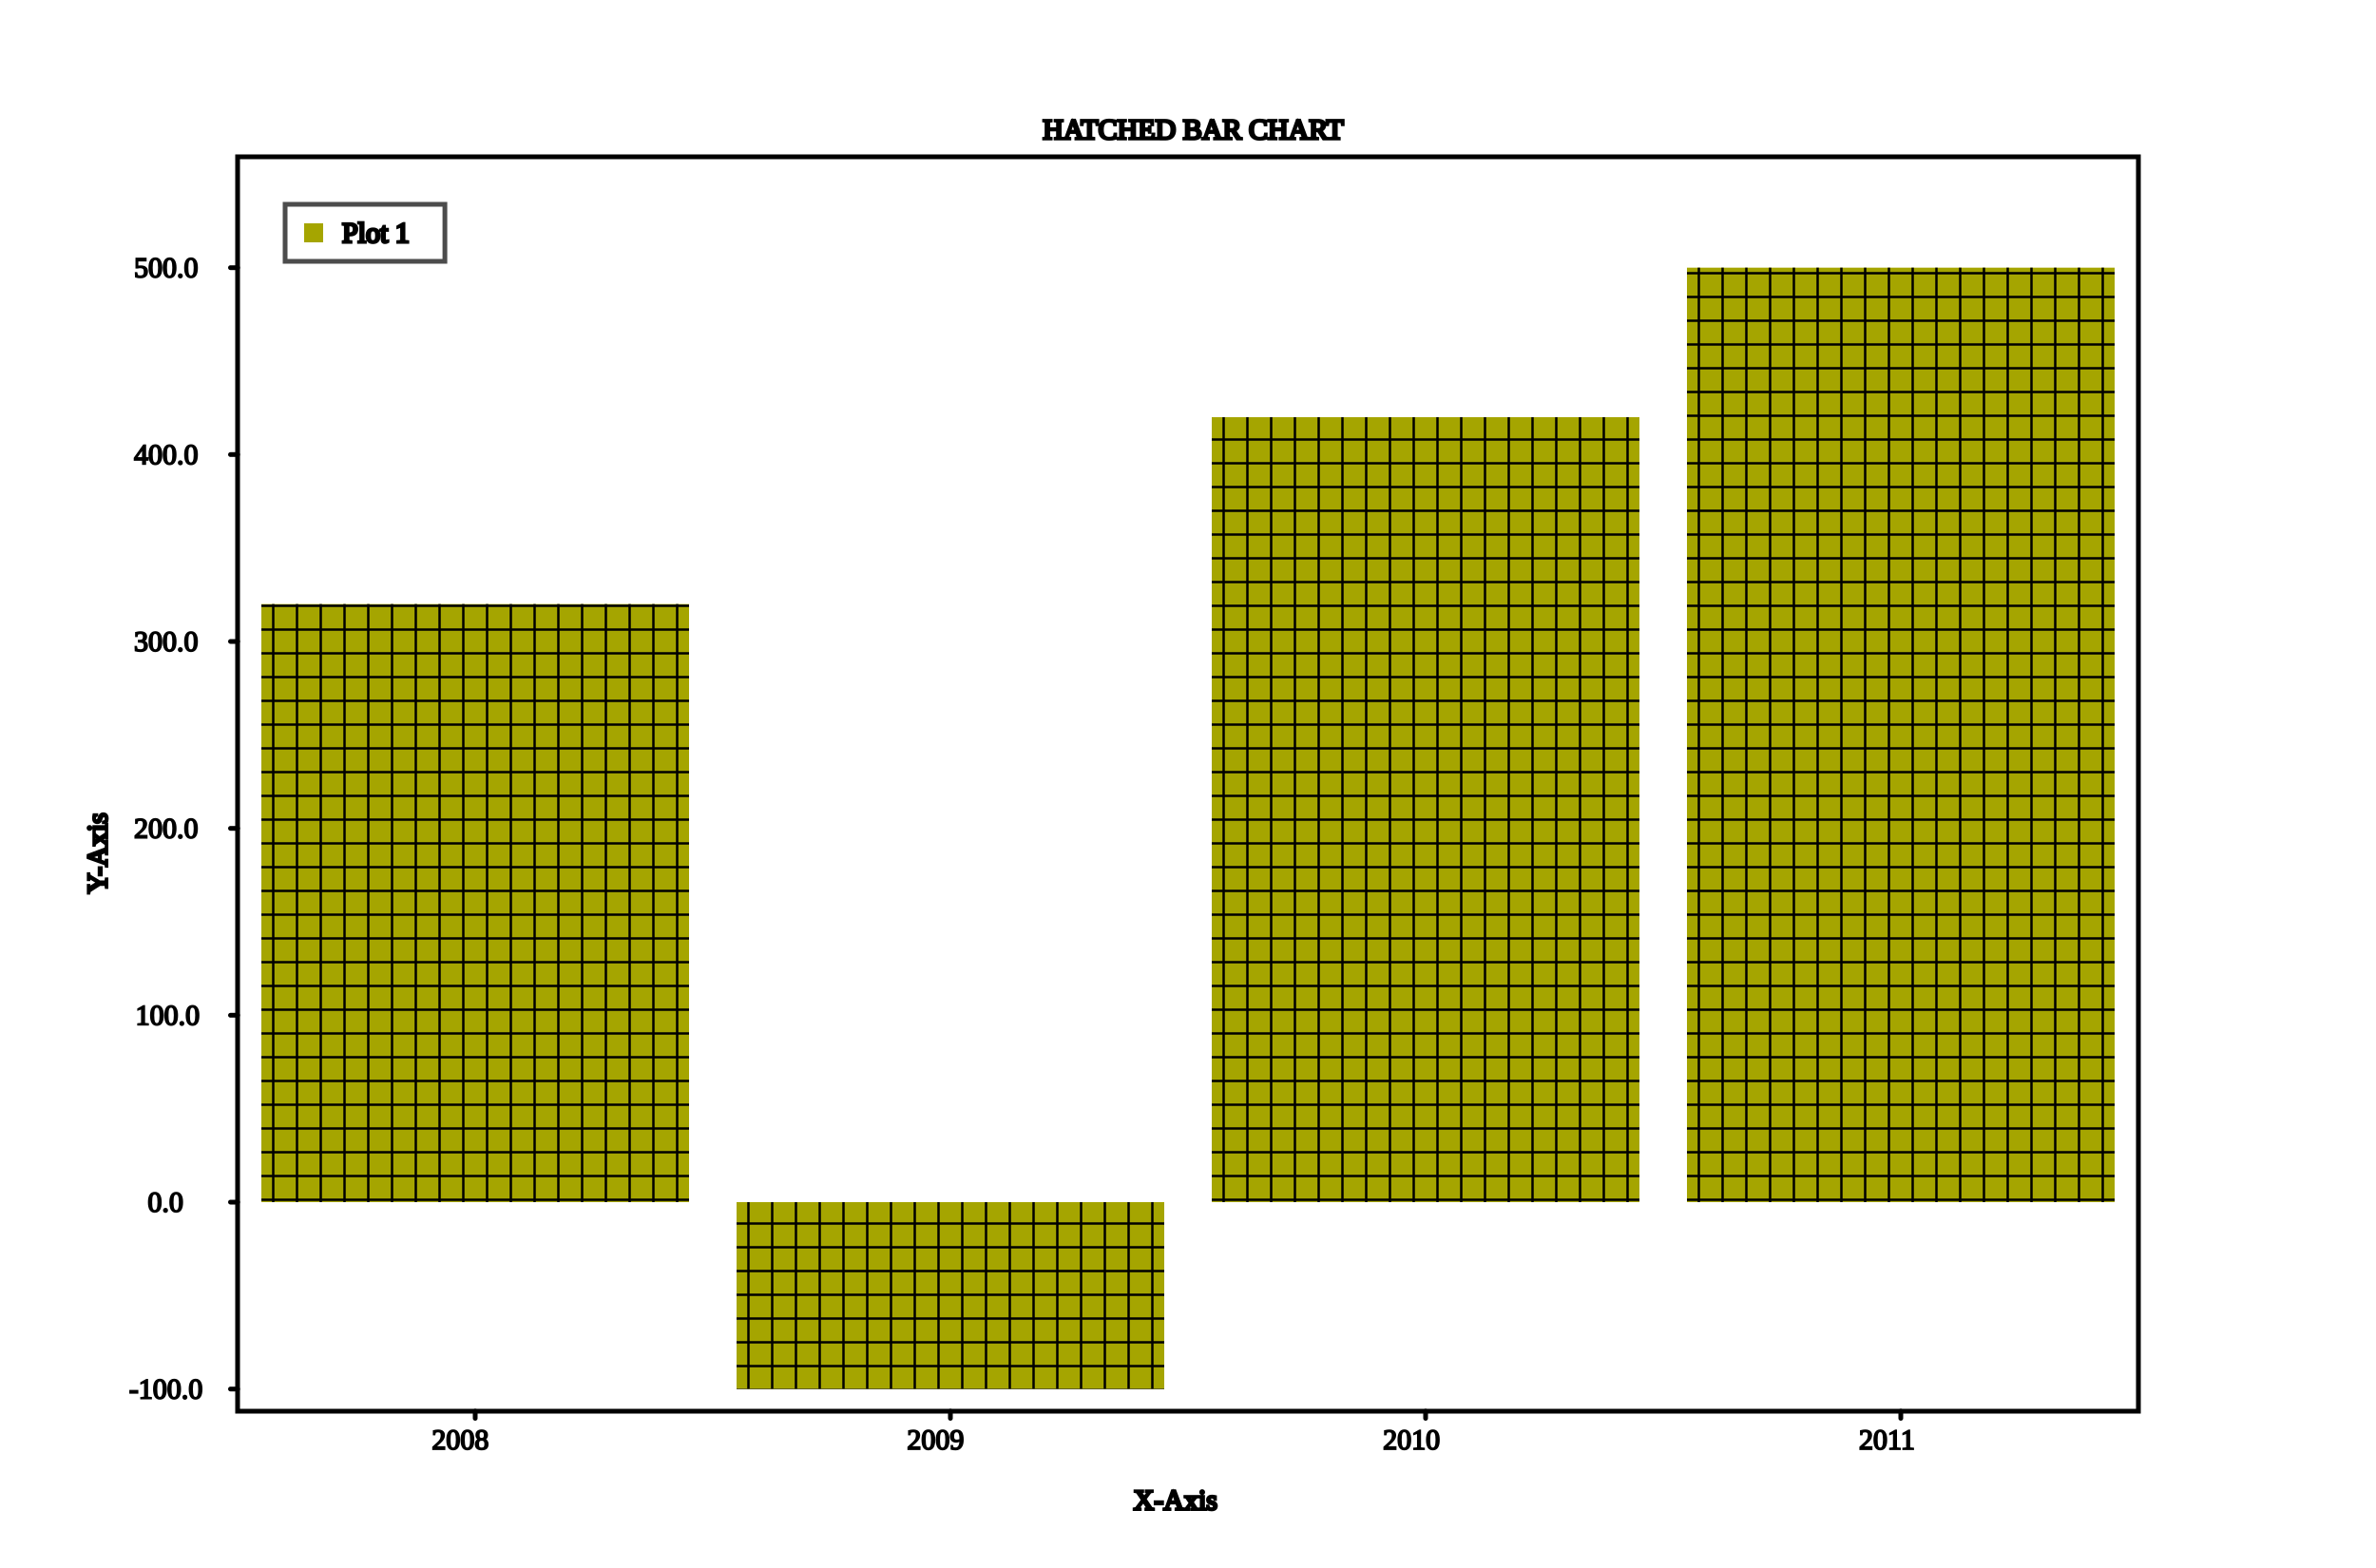
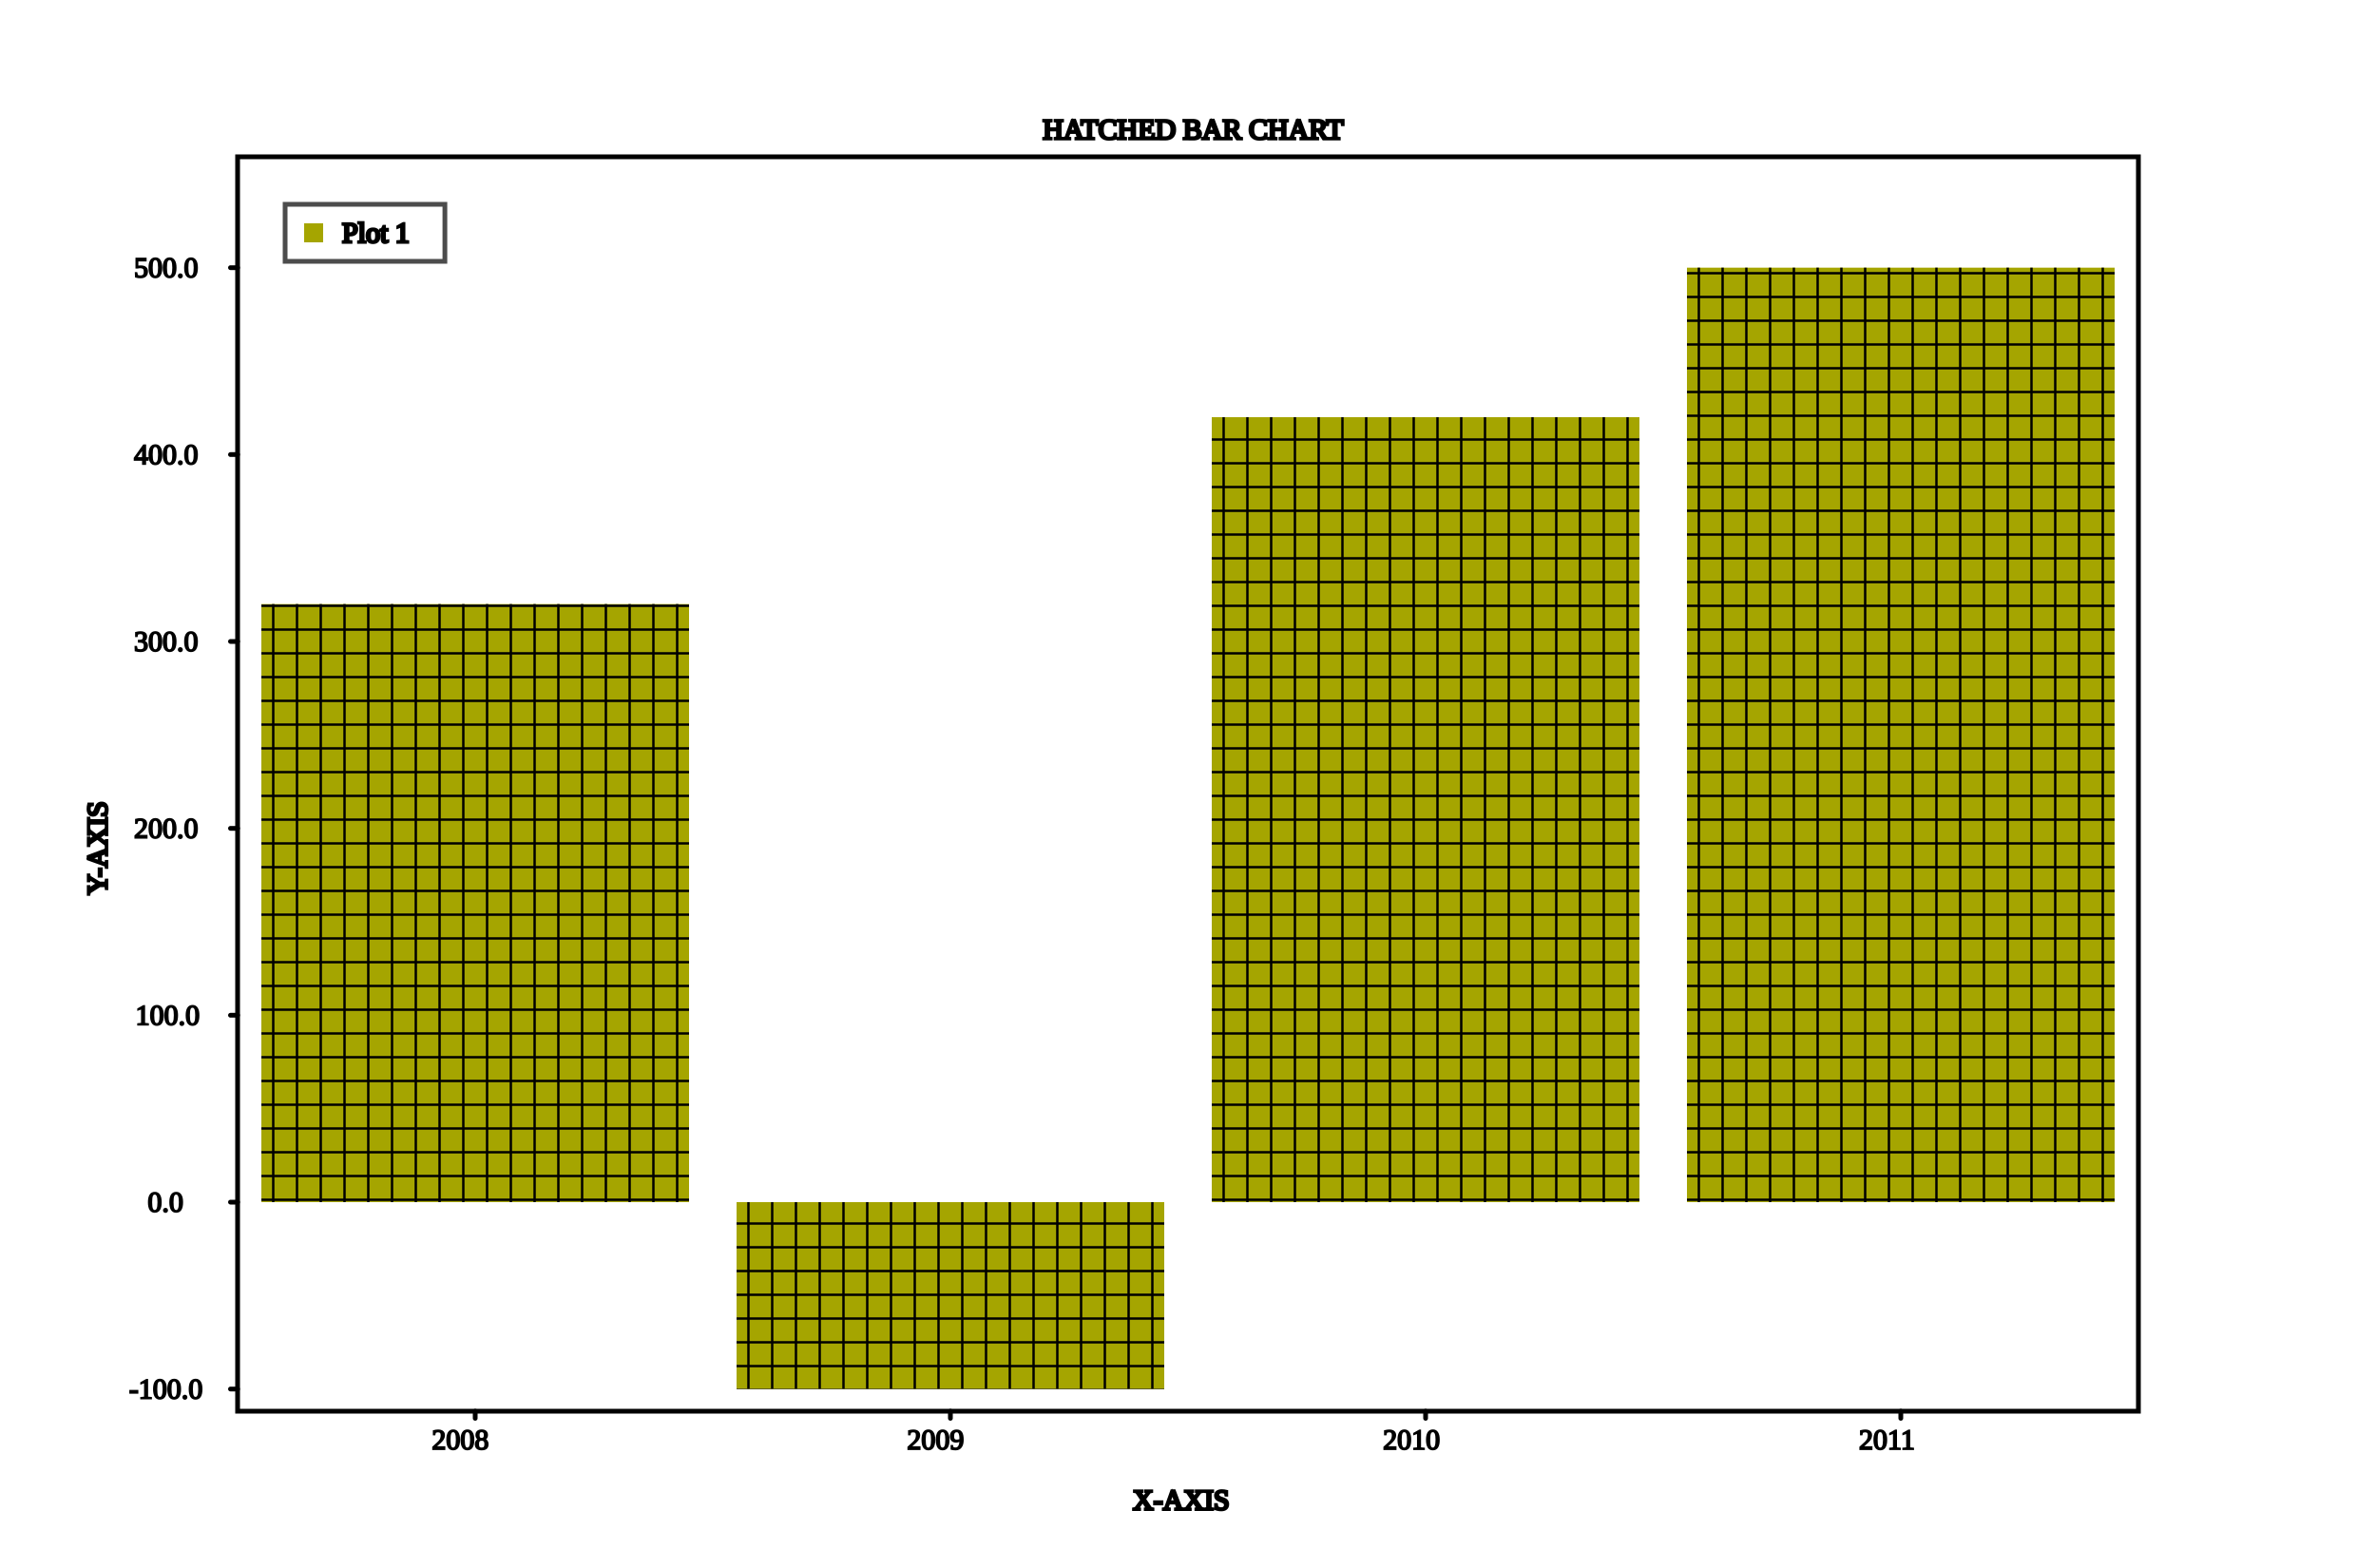
<svg xmlns="http://www.w3.org/2000/svg" height="660.0" width="1000.0" version="4.0">
  <rect width="100%" height="100%" fill="white" />
  <rect x="100.0" y="66.0" width="800.0" height="528.0" style="fill:rgb(255,255,255);stroke-width:2.0;stroke:rgb(0,0,0);opacity:1" />
  <line x1="200.0" y1="597.0" x2="200.0" y2="594.0" style="stroke:rgb(0.0,0.0,0.0);stroke-width:2.0;opacity:1.0;stroke-linecap:round" />
  <text x="181.74" y="610.0" stroke="#000000" stroke-width="0.7" transform="rotate(-0.0,181.74,610.0)">2008</text>
  <line x1="400.0" y1="597.0" x2="400.0" y2="594.0" style="stroke:rgb(0.0,0.0,0.0);stroke-width:2.0;opacity:1.0;stroke-linecap:round" />
  <text x="381.74" y="610.0" stroke="#000000" stroke-width="0.7" transform="rotate(-0.0,381.74,610.0)">2009</text>
  <line x1="600.0" y1="597.0" x2="600.0" y2="594.0" style="stroke:rgb(0.0,0.0,0.0);stroke-width:2.0;opacity:1.0;stroke-linecap:round" />
  <text x="582.06" y="610.0" stroke="#000000" stroke-width="0.7" transform="rotate(-0.0,582.06,610.0)">2010</text>
  <line x1="800.0" y1="597.0" x2="800.0" y2="594.0" style="stroke:rgb(0.0,0.0,0.0);stroke-width:2.0;opacity:1.0;stroke-linecap:round" />
  <text x="782.38" y="610.0" stroke="#000000" stroke-width="0.7" transform="rotate(-0.0,782.38,610.0)">2011</text>
  <line x1="97.0" y1="506.0" x2="100.0" y2="506.0" style="stroke:rgb(0.0,0.0,0.0);stroke-width:2.0;opacity:1.0;stroke-linecap:round" />
  <text x="62.16" y="510.0" stroke="#000000" stroke-width="0.7" transform="rotate(-0.0,62.16,510.0)">0.0</text>
  <line x1="97.0" y1="427.333" x2="100.0" y2="427.333" style="stroke:rgb(0.0,0.0,0.0);stroke-width:2.0;opacity:1.0;stroke-linecap:round" />
  <text x="57.04" y="431.333" stroke="#000000" stroke-width="0.7" transform="rotate(-0.0,57.04,431.3333)">100.0</text>
  <line x1="97.0" y1="348.667" x2="100.0" y2="348.667" style="stroke:rgb(0.0,0.0,0.0);stroke-width:2.0;opacity:1.0;stroke-linecap:round" />
  <text x="56.4" y="352.667" stroke="#000000" stroke-width="0.7" transform="rotate(-0.0,56.4,352.6667)">200.0</text>
  <line x1="97.0" y1="270" x2="100.0" y2="270" style="stroke:rgb(0.0,0.0,0.0);stroke-width:2.0;opacity:1.0;stroke-linecap:round" />
  <text x="56.4" y="274" stroke="#000000" stroke-width="0.7" transform="rotate(-0.0,56.4,274)">300.0</text>
  <line x1="97.0" y1="191.333" x2="100.0" y2="191.333" style="stroke:rgb(0.0,0.0,0.0);stroke-width:2.0;opacity:1.0;stroke-linecap:round" />
  <text x="56.4" y="195.333" stroke="#000000" stroke-width="0.7" transform="rotate(-0.0,56.4,195.3334)">400.0</text>
  <line x1="97.0" y1="112.667" x2="100.0" y2="112.667" style="stroke:rgb(0.0,0.0,0.0);stroke-width:2.0;opacity:1.0;stroke-linecap:round" />
  <text x="56.4" y="116.667" stroke="#000000" stroke-width="0.7" transform="rotate(-0.0,56.4,116.6667)">500.0</text>
  <line x1="97.0" y1="584.667" x2="100.0" y2="584.667" style="stroke:rgb(0.0,0.0,0.0);stroke-width:2.0;opacity:1.0;stroke-linecap:round" />
  <text x="54.32" y="588.667" stroke="#000000" stroke-width="0.7" transform="rotate(-0.0,54.32,588.6667)">-100.0</text>
  <rect x="110.0" y="254.267" width="180.0" height="251.733" style="fill:rgb(164.985,164.985,0.0);stroke-width:0;stroke:rgb(0,0,0);opacity:1.0" />
  <defs>
    <pattern id="gridHatch" width="10" height="10" patternUnits="userSpaceOnUse">
      <line x1="0" y1="5" x2="10" y2="5" style="stroke:black; stroke-width:1" />
      <line x1="5" y1="0" x2="5" y2="10" style="stroke:black; stroke-width:1" />
    </pattern>
  </defs>
  <rect x="110.0" y="254.267" width="180.0" height="251.733" style="fill:url(#gridHatch);opacity:1" />
  <rect x="310.0" y="506.0" width="180.0" height="78.667" style="fill:rgb(164.985,164.985,0.0);stroke-width:0;stroke:rgb(0,0,0);opacity:1.0" />
  <rect x="310.0" y="506.0" width="180.0" height="78.667" style="fill:url(#gridHatch);opacity:1" />
  <rect x="510.0" y="175.6" width="180.0" height="330.4" style="fill:rgb(164.985,164.985,0.0);stroke-width:0;stroke:rgb(0,0,0);opacity:1.0" />
  <rect x="510.0" y="175.6" width="180.0" height="330.4" style="fill:url(#gridHatch);opacity:1" />
  <rect x="710.0" y="112.667" width="180.0" height="393.333" style="fill:rgb(164.985,164.985,0.0);stroke-width:0;stroke:rgb(0,0,0);opacity:1.0" />
  <rect x="710.0" y="112.667" width="180.0" height="393.333" style="fill:url(#gridHatch);opacity:1" />
  <text x="438.9" y="58.5" stroke="#000000" stroke-width="1.2" transform="rotate(-0.0,438.9,58.5)">HATCHED BAR CHART</text>
-   <text x="477.05" y="635.4" stroke="#000000" stroke-width="1.2" transform="rotate(-0.0,477.05,635.4)">X-Axis</text>
-   <text x="45.0" y="376.1" stroke="#000000" stroke-width="1.2" transform="rotate(-90.0,45.0,376.1)">Y-Axis</text>
+   <text x="476.8" y="635.4" stroke="#000000" stroke-width="1.2" transform="rotate(-0.0,476.8,635.4)">X-AXIS</text>
+   <text x="45.0" y="376.6" stroke="#000000" stroke-width="1.2" transform="rotate(-90.0,45.0,376.6)">Y-AXIS</text>
  <rect x="120.0" y="86.0" width="67.24" height="24.0" style="fill:rgb(255.0,255.0,255.0);stroke-width:2.0;stroke:rgb(0.0,0.0,0.0);opacity:0.7" />
  <rect x="128.0" y="94.0" width="8.0" height="8.0" style="fill:rgb(164.985,164.985,0.0);stroke-width:0;stroke:rgb(0,0,0);opacity:1.0" />
  <text x="144.0" y="102.0" stroke="#000000" stroke-width="1.2" transform="rotate(-0.0,144.0,102.0)">Plot 1</text>
</svg>
